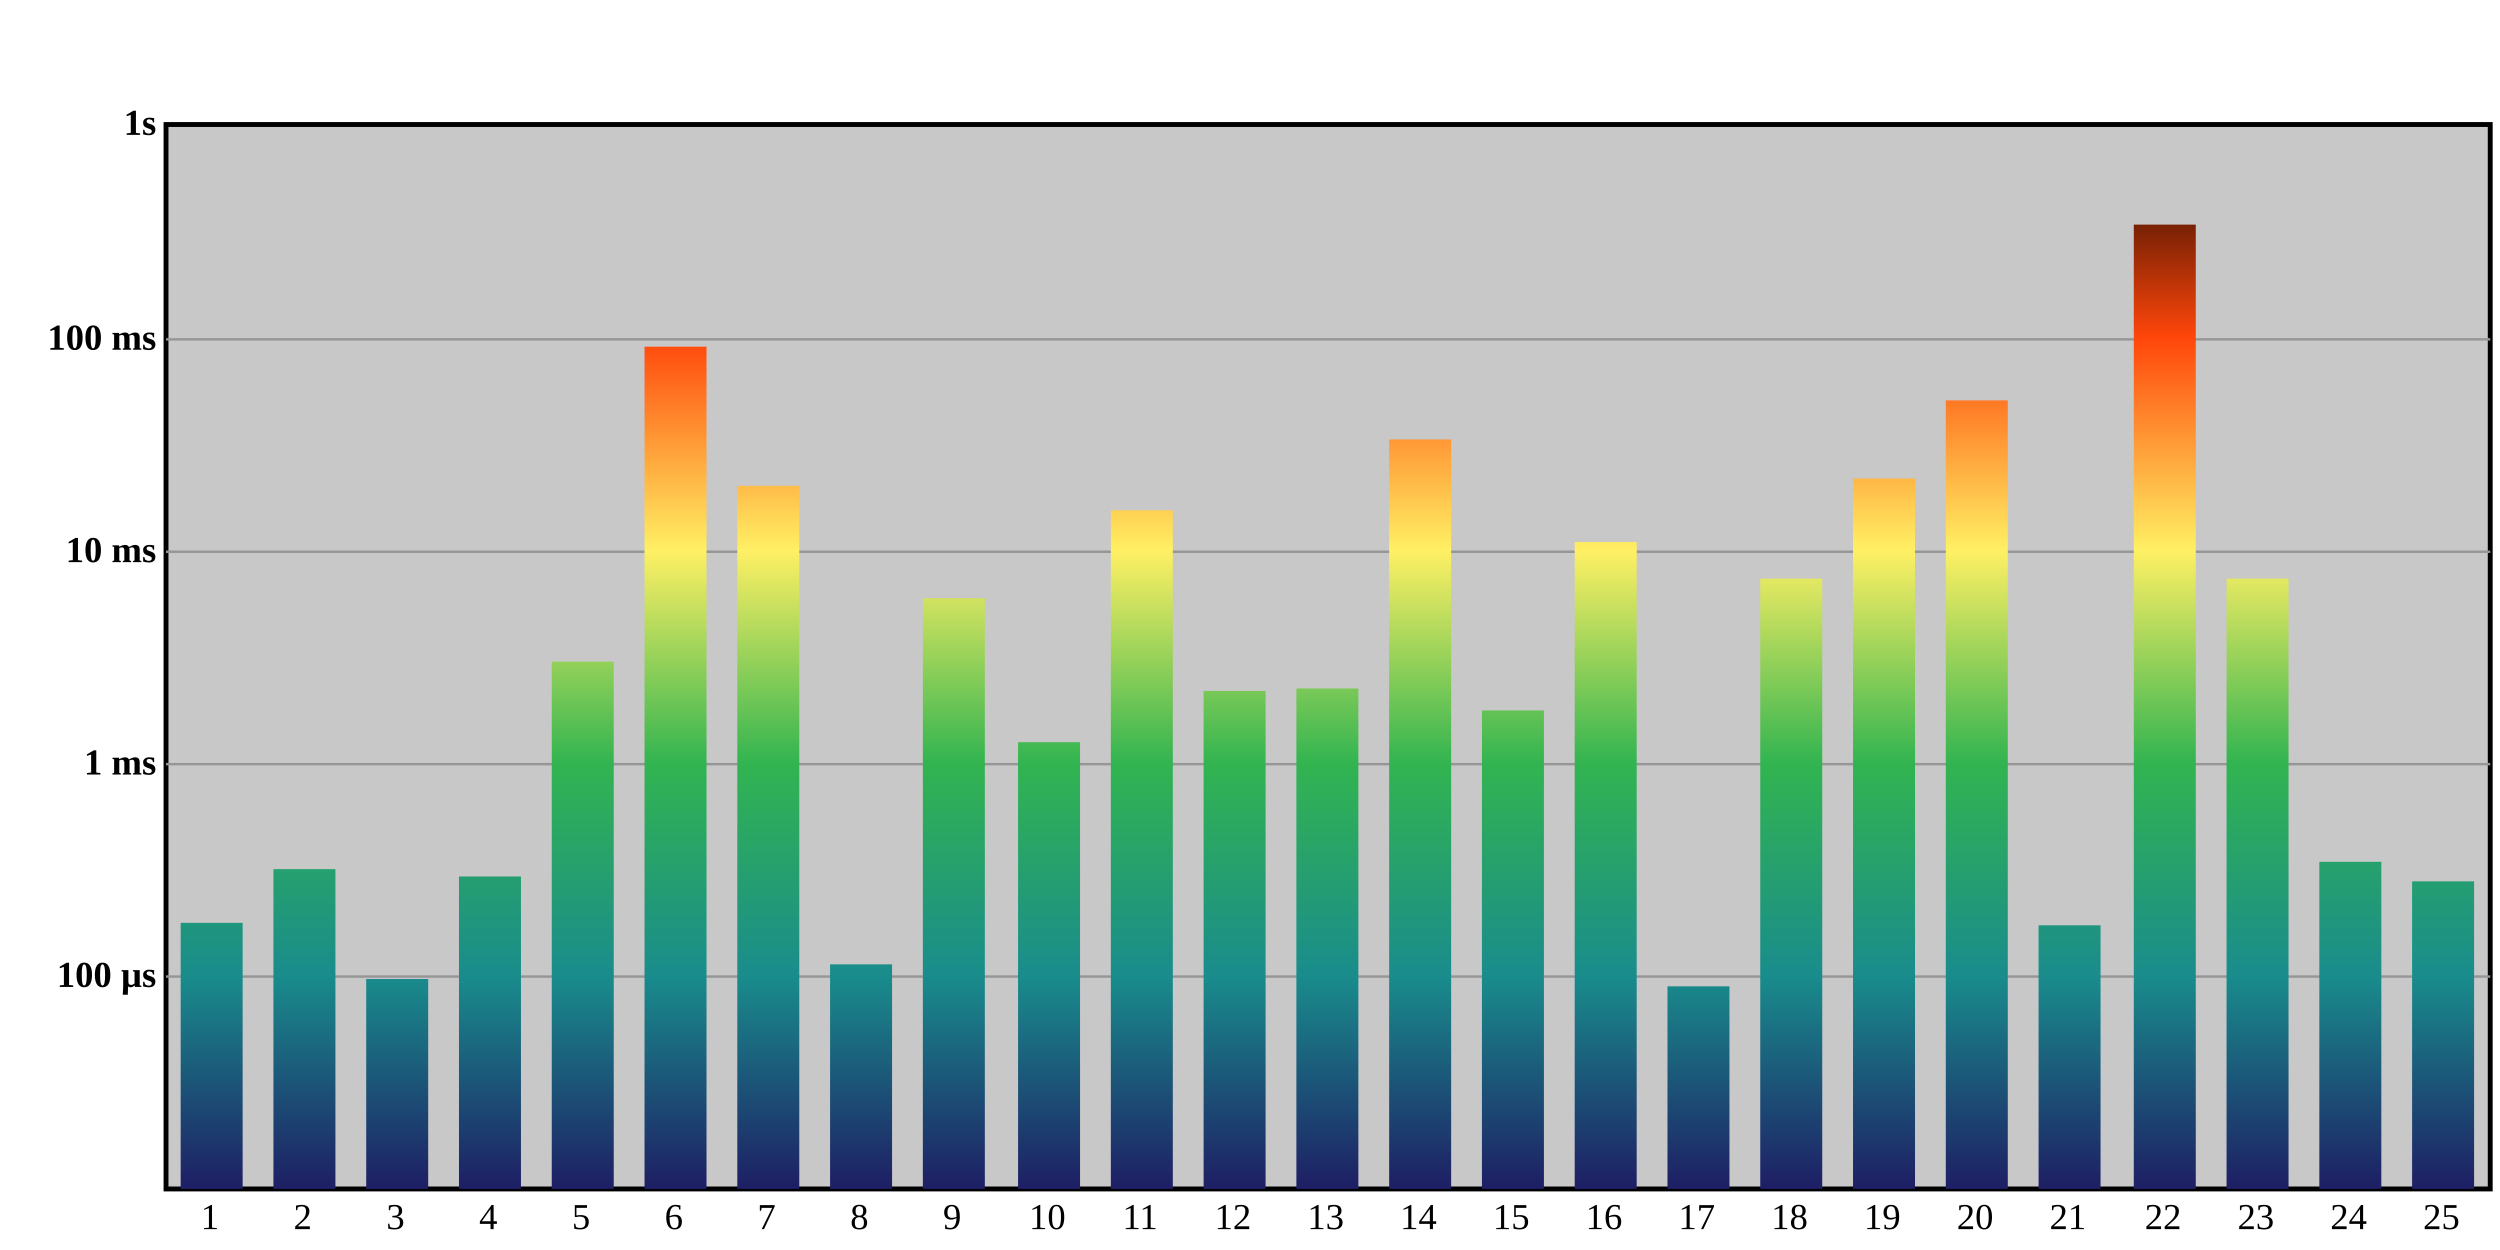
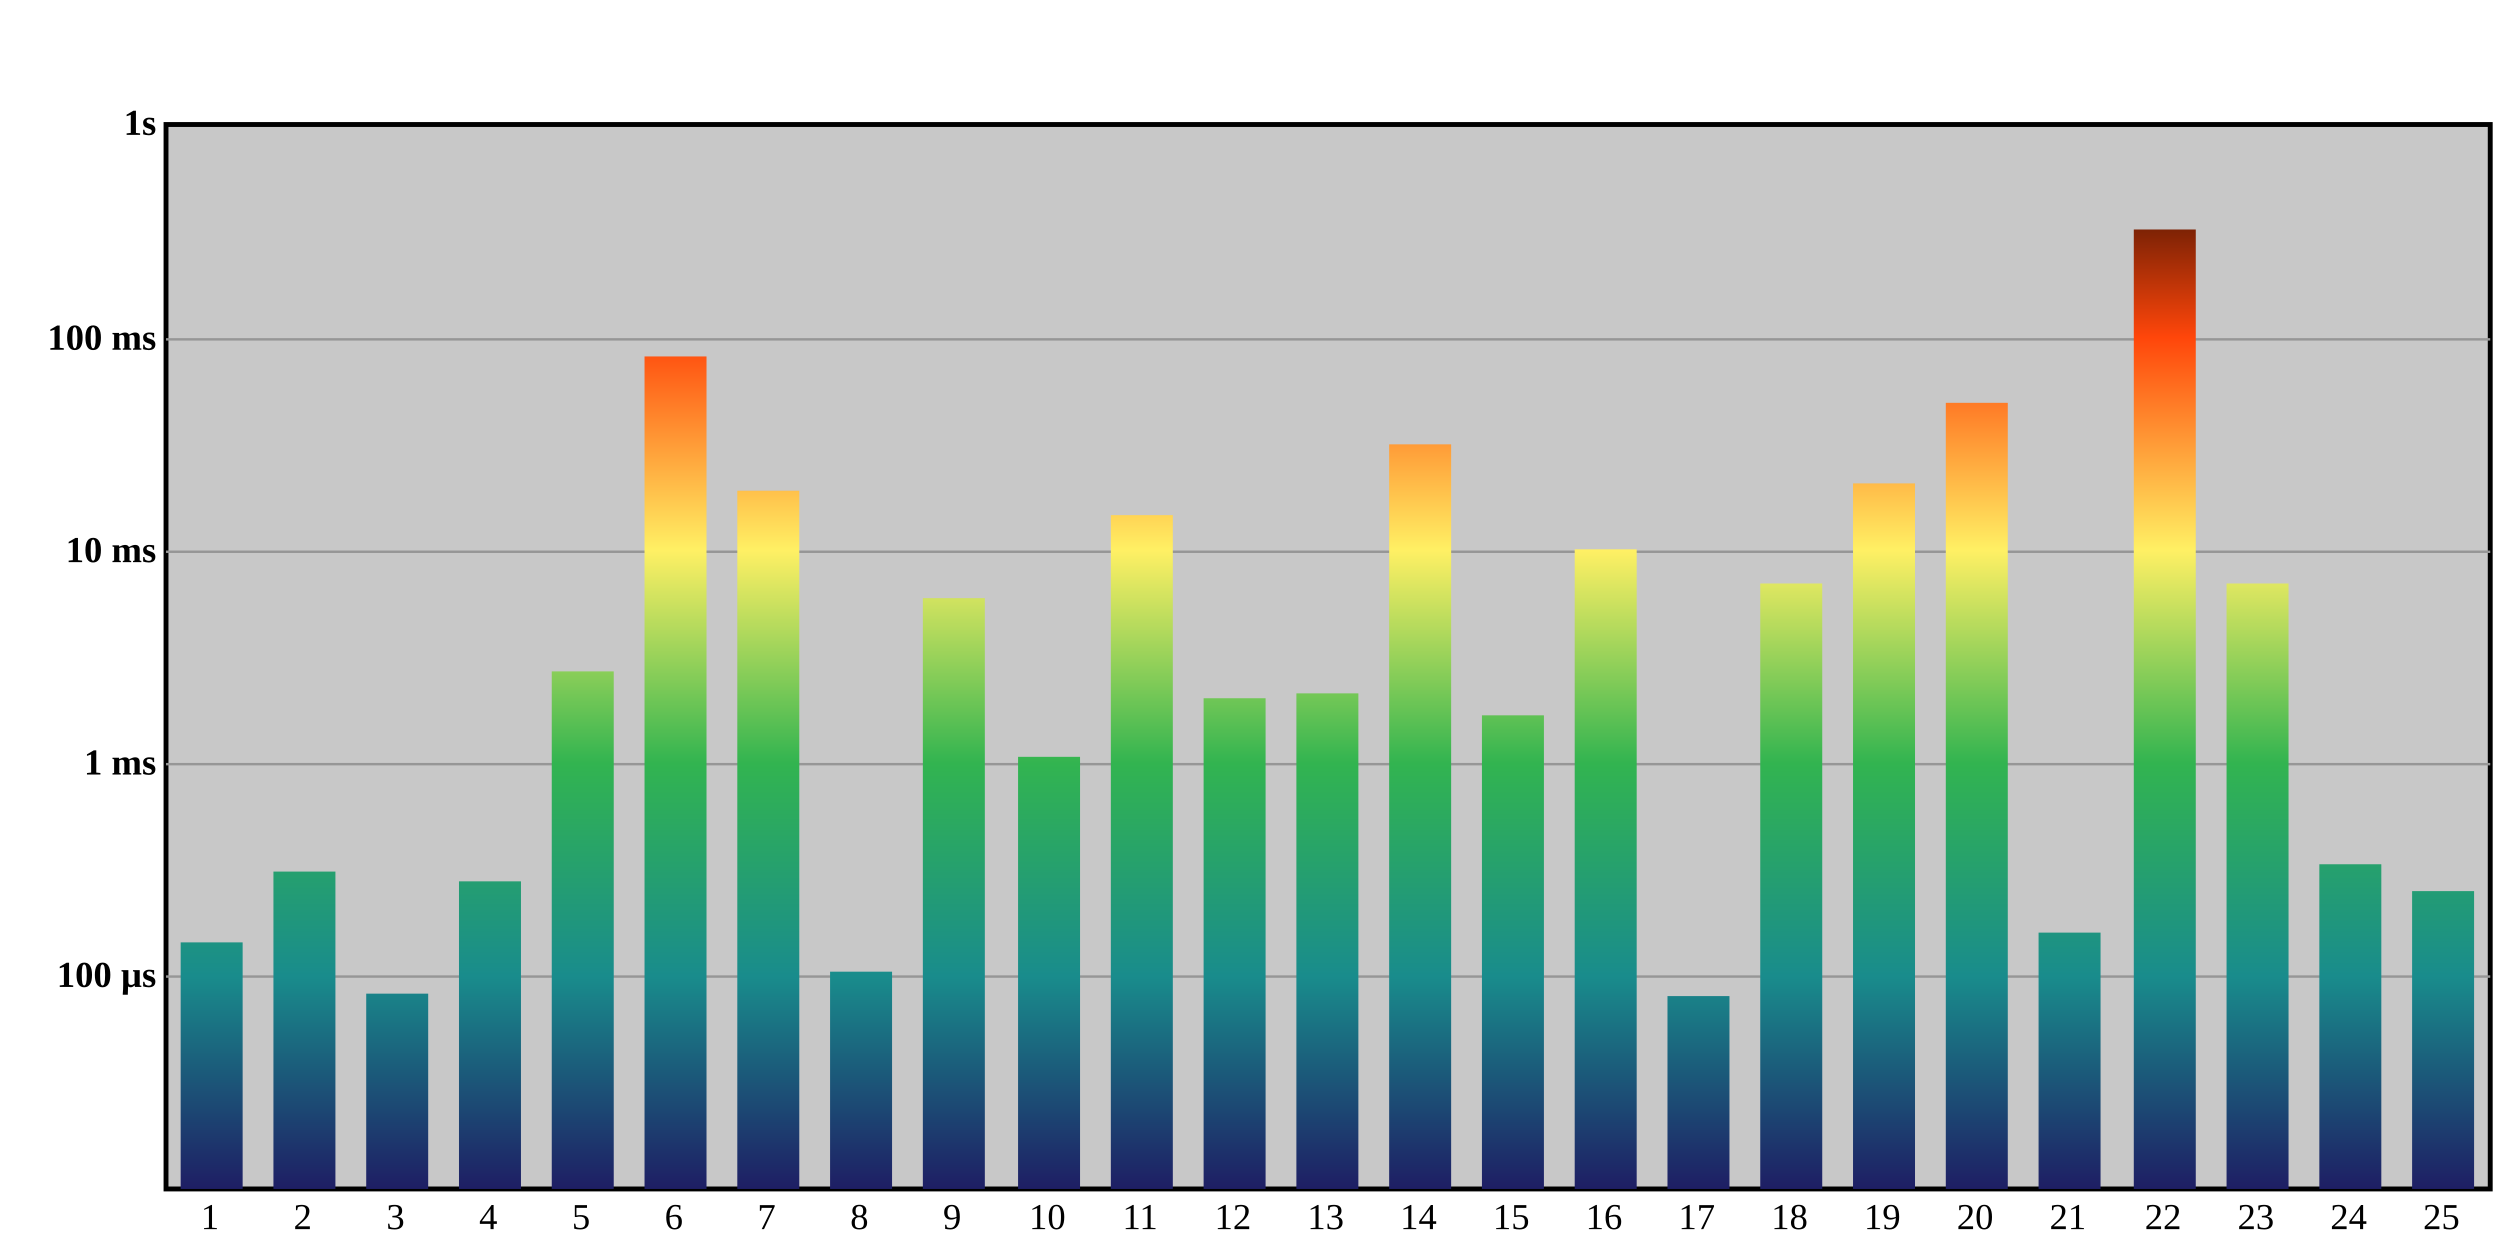
- <svg xmlns="http://www.w3.org/2000/svg" fill="rgba(255, 255, 255, 0.7)" height="512" viewBox="0 0 1024 512" width="1024">
+ <svg xmlns="http://www.w3.org/2000/svg" height="512" viewBox="0 0 1024 512" width="1024">
  <g>
    <rect fill="rgba(255, 255, 255, 0.6)" height="512" width="1024" x="0" y="0" />
    <rect fill="rgb(200, 200, 200)" height="436" stroke="black" stroke-width="2" width="952" x="68" y="51" />
    <text dominant-baseline="middle" fill="black" font-size="15" font-weight="bold" text-anchor="end" x="64" y="400">
100 µs
</text>
    <line stroke="rgb(150,150,150)" stroke-width="1" x1="68" x2="1020" y1="400" y2="400" />
    <text dominant-baseline="middle" fill="black" font-size="15" font-weight="bold" text-anchor="end" x="64" y="313">
1 ms
</text>
    <line stroke="rgb(150,150,150)" stroke-width="1" x1="68" x2="1020" y1="313" y2="313" />
    <text dominant-baseline="middle" fill="black" font-size="15" font-weight="bold" text-anchor="end" x="64" y="226">
10 ms
</text>
    <line stroke="rgb(150,150,150)" stroke-width="1" x1="68" x2="1020" y1="226" y2="226" />
    <text dominant-baseline="middle" fill="black" font-size="15" font-weight="bold" text-anchor="end" x="64" y="139">
100 ms
</text>
    <line stroke="rgb(150,150,150)" stroke-width="1" x1="68" x2="1020" y1="139" y2="139" />
    <text dominant-baseline="middle" fill="black" font-size="15" font-weight="bold" text-anchor="end" x="64" y="51">
1s
</text>
    <linearGradient gradientUnits="userSpaceOnUse" id="gradient" x1="0%" x2="0%" y1="487" y2="51">
      <stop offset="0%" stop-color="rgb(30,30,100)" />
      <stop offset="20%" stop-color="rgb(25,140,140)" />
      <stop offset="40%" stop-color="rgb(50,180,80)" />
      <stop offset="60%" stop-color="rgb(255,240,100)" />
      <stop offset="80%" stop-color="rgb(255,70,10)" />
      <stop offset="100%" stop-color="black" />
    </linearGradient>
-     <rect id="test" fill="url(#gradient)" height="307" style="cursor: pointer;" width="25.387" x="569" y="180">
-       <set attributeName="fill" to="#ec008c" begin="test.mouseover" end="test.mouseout" />
+     <rect fill="url(#gradient)" height="286" id="day07" style="cursor: pointer;" width="25.387" x="302" y="201">
+       <animate attributeName="fill" begin="day07.mouseover" dur="0s" end="day07.mouseout" from="#ec008c" to="#ec008c" />
+     </rect>
+     <text dominant-baseline="middle" fill="black" font-size="15" text-anchor="middle" x="314" y="500">
+ 7
+ </text>
+     <rect fill="url(#gradient)" height="276" id="day11" style="cursor: pointer;" width="25.387" x="455" y="211">
+       <animate attributeName="fill" begin="day11.mouseover" dur="0s" end="day11.mouseout" from="#ec008c" to="#ec008c" />
+     </rect>
+     <text dominant-baseline="middle" fill="black" font-size="15" text-anchor="middle" x="467" y="500">
+ 11
+ </text>
+     <rect fill="url(#gradient)" height="101" id="day01" style="cursor: pointer;" width="25.387" x="74" y="386">
+       <animate attributeName="fill" begin="day01.mouseover" dur="0s" end="day01.mouseout" from="#ec008c" to="#ec008c" />
+     </rect>
+     <text dominant-baseline="middle" fill="black" font-size="15" text-anchor="middle" x="86" y="500">
+ 1
+ </text>
+     <rect fill="url(#gradient)" height="133" id="day24" style="cursor: pointer;" width="25.387" x="950" y="354">
+       <animate attributeName="fill" begin="day24.mouseover" dur="0s" end="day24.mouseout" from="#ec008c" to="#ec008c" />
+     </rect>
+     <text dominant-baseline="middle" fill="black" font-size="15" text-anchor="middle" x="962" y="500">
+ 24
+ </text>
+     <rect fill="url(#gradient)" height="322" id="day20" style="cursor: pointer;" width="25.387" x="797" y="165">
+       <animate attributeName="fill" begin="day20.mouseover" dur="0s" end="day20.mouseout" from="#ec008c" to="#ec008c" />
+     </rect>
+     <text dominant-baseline="middle" fill="black" font-size="15" text-anchor="middle" x="809" y="500">
+ 20
+ </text>
+     <rect fill="url(#gradient)" height="203" id="day13" style="cursor: pointer;" width="25.387" x="531" y="284">
+       <animate attributeName="fill" begin="day13.mouseover" dur="0s" end="day13.mouseout" from="#ec008c" to="#ec008c" />
+     </rect>
+     <text dominant-baseline="middle" fill="black" font-size="15" text-anchor="middle" x="543" y="500">
+ 13
+ </text>
+     <rect fill="url(#gradient)" height="289" id="day19" style="cursor: pointer;" width="25.387" x="759" y="198">
+       <animate attributeName="fill" begin="day19.mouseover" dur="0s" end="day19.mouseout" from="#ec008c" to="#ec008c" />
+     </rect>
+     <text dominant-baseline="middle" fill="black" font-size="15" text-anchor="middle" x="771" y="500">
+ 19
+ </text>
+     <rect fill="url(#gradient)" height="305" id="day14" style="cursor: pointer;" width="25.387" x="569" y="182">
+       <animate attributeName="fill" begin="day14.mouseover" dur="0s" end="day14.mouseout" from="#ec008c" to="#ec008c" />
    </rect>
    <text dominant-baseline="middle" fill="black" font-size="15" text-anchor="middle" x="581" y="500">
14
</text>
-     <rect fill="url(#gradient)" height="131" style="cursor: pointer;" width="25.387" x="112" y="356" />
+     <rect fill="url(#gradient)" height="194" id="day15" style="cursor: pointer;" width="25.387" x="607" y="293">
+       <animate attributeName="fill" begin="day15.mouseover" dur="0s" end="day15.mouseout" from="#ec008c" to="#ec008c" />
+     </rect>
+     <text dominant-baseline="middle" fill="black" font-size="15" text-anchor="middle" x="619" y="500">
+ 15
+ </text>
+     <rect fill="url(#gradient)" height="262" id="day16" style="cursor: pointer;" width="25.387" x="645" y="225">
+       <animate attributeName="fill" begin="day16.mouseover" dur="0s" end="day16.mouseout" from="#ec008c" to="#ec008c" />
+     </rect>
+     <text dominant-baseline="middle" fill="black" font-size="15" text-anchor="middle" x="657" y="500">
+ 16
+ </text>
+     <rect fill="url(#gradient)" height="130" id="day02" style="cursor: pointer;" width="25.387" x="112" y="357">
+       <animate attributeName="fill" begin="day02.mouseover" dur="0s" end="day02.mouseout" from="#ec008c" to="#ec008c" />
+     </rect>
    <text dominant-baseline="middle" fill="black" font-size="15" text-anchor="middle" x="124" y="500">
2
</text>
-     <rect fill="url(#gradient)" height="288" style="cursor: pointer;" width="25.387" x="302" y="199" />
-     <text dominant-baseline="middle" fill="black" font-size="15" text-anchor="middle" x="314" y="500">
- 7
- </text>
-     <rect fill="url(#gradient)" height="196" style="cursor: pointer;" width="25.387" x="607" y="291" />
-     <text dominant-baseline="middle" fill="black" font-size="15" text-anchor="middle" x="619" y="500">
- 15
- </text>
-     <rect fill="url(#gradient)" height="216" style="cursor: pointer;" width="25.387" x="226" y="271" />
+     <rect fill="url(#gradient)" height="212" id="day05" style="cursor: pointer;" width="25.387" x="226" y="275">
+       <animate attributeName="fill" begin="day05.mouseover" dur="0s" end="day05.mouseout" from="#ec008c" to="#ec008c" />
+     </rect>
    <text dominant-baseline="middle" fill="black" font-size="15" text-anchor="middle" x="238" y="500">
5
</text>
-     <rect fill="url(#gradient)" height="183" style="cursor: pointer;" width="25.387" x="417" y="304" />
+     <rect fill="url(#gradient)" height="177" id="day10" style="cursor: pointer;" width="25.387" x="417" y="310">
+       <animate attributeName="fill" begin="day10.mouseover" dur="0s" end="day10.mouseout" from="#ec008c" to="#ec008c" />
+     </rect>
    <text dominant-baseline="middle" fill="black" font-size="15" text-anchor="middle" x="429" y="500">
10
</text>
-     <rect fill="url(#gradient)" height="242" style="cursor: pointer;" width="25.387" x="378" y="245" />
+     <rect fill="url(#gradient)" height="341" id="day06" style="cursor: pointer;" width="25.387" x="264" y="146">
+       <animate attributeName="fill" begin="day06.mouseover" dur="0s" end="day06.mouseout" from="#ec008c" to="#ec008c" />
+     </rect>
+     <text dominant-baseline="middle" fill="black" font-size="15" text-anchor="middle" x="276" y="500">
+ 6
+ </text>
+     <rect fill="url(#gradient)" height="201" id="day12" style="cursor: pointer;" width="25.387" x="493" y="286">
+       <animate attributeName="fill" begin="day12.mouseover" dur="0s" end="day12.mouseout" from="#ec008c" to="#ec008c" />
+     </rect>
+     <text dominant-baseline="middle" fill="black" font-size="15" text-anchor="middle" x="505" y="500">
+ 12
+ </text>
+     <rect fill="url(#gradient)" height="89" id="day08" style="cursor: pointer;" width="25.387" x="340" y="398">
+       <animate attributeName="fill" begin="day08.mouseover" dur="0s" end="day08.mouseout" from="#ec008c" to="#ec008c" />
+     </rect>
+     <text dominant-baseline="middle" fill="black" font-size="15" text-anchor="middle" x="352" y="500">
+ 8
+ </text>
+     <rect fill="url(#gradient)" height="393" id="day22" style="cursor: pointer;" width="25.387" x="874" y="94">
+       <animate attributeName="fill" begin="day22.mouseover" dur="0s" end="day22.mouseout" from="#ec008c" to="#ec008c" />
+     </rect>
+     <text dominant-baseline="middle" fill="black" font-size="15" text-anchor="middle" x="886" y="500">
+ 22
+ </text>
+     <rect fill="url(#gradient)" height="242" id="day09" style="cursor: pointer;" width="25.387" x="378" y="245">
+       <animate attributeName="fill" begin="day09.mouseover" dur="0s" end="day09.mouseout" from="#ec008c" to="#ec008c" />
+     </rect>
    <text dominant-baseline="middle" fill="black" font-size="15" text-anchor="middle" x="390" y="500">
9
</text>
-     <rect fill="url(#gradient)" height="83" style="cursor: pointer;" width="25.387" x="683" y="404" />
+     <rect fill="url(#gradient)" height="248" id="day23" style="cursor: pointer;" width="25.387" x="912" y="239">
+       <animate attributeName="fill" begin="day23.mouseover" dur="0s" end="day23.mouseout" from="#ec008c" to="#ec008c" />
+     </rect>
+     <text dominant-baseline="middle" fill="black" font-size="15" text-anchor="middle" x="924" y="500">
+ 23
+ </text>
+     <rect fill="url(#gradient)" height="122" id="day25" style="cursor: pointer;" width="25.387" x="988" y="365">
+       <animate attributeName="fill" begin="day25.mouseover" dur="0s" end="day25.mouseout" from="#ec008c" to="#ec008c" />
+     </rect>
+     <text dominant-baseline="middle" fill="black" font-size="15" text-anchor="middle" x="1000" y="500">
+ 25
+ </text>
+     <rect fill="url(#gradient)" height="248" id="day18" style="cursor: pointer;" width="25.387" x="721" y="239">
+       <animate attributeName="fill" begin="day18.mouseover" dur="0s" end="day18.mouseout" from="#ec008c" to="#ec008c" />
+     </rect>
+     <text dominant-baseline="middle" fill="black" font-size="15" text-anchor="middle" x="733" y="500">
+ 18
+ </text>
+     <rect fill="url(#gradient)" height="126" id="day04" style="cursor: pointer;" width="25.387" x="188" y="361">
+       <animate attributeName="fill" begin="day04.mouseover" dur="0s" end="day04.mouseout" from="#ec008c" to="#ec008c" />
+     </rect>
+     <text dominant-baseline="middle" fill="black" font-size="15" text-anchor="middle" x="200" y="500">
+ 4
+ </text>
+     <rect fill="url(#gradient)" height="105" id="day21" style="cursor: pointer;" width="25.387" x="835" y="382">
+       <animate attributeName="fill" begin="day21.mouseover" dur="0s" end="day21.mouseout" from="#ec008c" to="#ec008c" />
+     </rect>
+     <text dominant-baseline="middle" fill="black" font-size="15" text-anchor="middle" x="847" y="500">
+ 21
+ </text>
+     <rect fill="url(#gradient)" height="79" id="day17" style="cursor: pointer;" width="25.387" x="683" y="408">
+       <animate attributeName="fill" begin="day17.mouseover" dur="0s" end="day17.mouseout" from="#ec008c" to="#ec008c" />
+     </rect>
    <text dominant-baseline="middle" fill="black" font-size="15" text-anchor="middle" x="695" y="500">
17
</text>
-     <rect fill="url(#gradient)" height="109" style="cursor: pointer;" width="25.387" x="74" y="378" />
-     <text dominant-baseline="middle" fill="black" font-size="15" text-anchor="middle" x="86" y="500">
- 1
- </text>
-     <rect fill="url(#gradient)" height="205" style="cursor: pointer;" width="25.387" x="531" y="282" />
-     <text dominant-baseline="middle" fill="black" font-size="15" text-anchor="middle" x="543" y="500">
- 13
- </text>
-     <rect fill="url(#gradient)" height="250" style="cursor: pointer;" width="25.387" x="721" y="237" />
-     <text dominant-baseline="middle" fill="black" font-size="15" text-anchor="middle" x="733" y="500">
- 18
- </text>
-     <rect fill="url(#gradient)" height="291" style="cursor: pointer;" width="25.387" x="759" y="196" />
-     <text dominant-baseline="middle" fill="black" font-size="15" text-anchor="middle" x="771" y="500">
- 19
- </text>
-     <rect fill="url(#gradient)" height="278" style="cursor: pointer;" width="25.387" x="455" y="209" />
-     <text dominant-baseline="middle" fill="black" font-size="15" text-anchor="middle" x="467" y="500">
- 11
- </text>
-     <rect fill="url(#gradient)" height="204" style="cursor: pointer;" width="25.387" x="493" y="283" />
-     <text dominant-baseline="middle" fill="black" font-size="15" text-anchor="middle" x="505" y="500">
- 12
- </text>
-     <rect fill="url(#gradient)" height="126" style="cursor: pointer;" width="25.387" x="988" y="361" />
-     <text dominant-baseline="middle" fill="black" font-size="15" text-anchor="middle" x="1000" y="500">
- 25
- </text>
-     <rect fill="url(#gradient)" height="108" style="cursor: pointer;" width="25.387" x="835" y="379" />
-     <text dominant-baseline="middle" fill="black" font-size="15" text-anchor="middle" x="847" y="500">
- 21
- </text>
-     <rect fill="url(#gradient)" height="86" style="cursor: pointer;" width="25.387" x="150" y="401" />
+     <rect fill="url(#gradient)" height="80" id="day03" style="cursor: pointer;" width="25.387" x="150" y="407">
+       <animate attributeName="fill" begin="day03.mouseover" dur="0s" end="day03.mouseout" from="#ec008c" to="#ec008c" />
+     </rect>
    <text dominant-baseline="middle" fill="black" font-size="15" text-anchor="middle" x="162" y="500">
3
</text>
-     <rect fill="url(#gradient)" height="323" style="cursor: pointer;" width="25.387" x="797" y="164" />
-     <text dominant-baseline="middle" fill="black" font-size="15" text-anchor="middle" x="809" y="500">
- 20
- </text>
-     <rect fill="url(#gradient)" height="92" style="cursor: pointer;" width="25.387" x="340" y="395" />
-     <text dominant-baseline="middle" fill="black" font-size="15" text-anchor="middle" x="352" y="500">
- 8
- </text>
-     <rect fill="url(#gradient)" height="250" style="cursor: pointer;" width="25.387" x="912" y="237" />
-     <text dominant-baseline="middle" fill="black" font-size="15" text-anchor="middle" x="924" y="500">
- 23
- </text>
-     <rect fill="url(#gradient)" height="345" style="cursor: pointer;" width="25.387" x="264" y="142" />
-     <text dominant-baseline="middle" fill="black" font-size="15" text-anchor="middle" x="276" y="500">
- 6
- </text>
-     <rect fill="url(#gradient)" height="395" style="cursor: pointer;" width="25.387" x="874" y="92" />
-     <text dominant-baseline="middle" fill="black" font-size="15" text-anchor="middle" x="886" y="500">
- 22
- </text>
-     <rect fill="url(#gradient)" height="128" style="cursor: pointer;" width="25.387" x="188" y="359" />
-     <text dominant-baseline="middle" fill="black" font-size="15" text-anchor="middle" x="200" y="500">
- 4
- </text>
-     <rect fill="url(#gradient)" height="134" style="cursor: pointer;" width="25.387" x="950" y="353" />
-     <text dominant-baseline="middle" fill="black" font-size="15" text-anchor="middle" x="962" y="500">
- 24
- </text>
-     <rect fill="url(#gradient)" height="265" style="cursor: pointer;" width="25.387" x="645" y="222" />
-     <text dominant-baseline="middle" fill="black" font-size="15" text-anchor="middle" x="657" y="500">
- 16
- </text>
  </g>
</svg>
